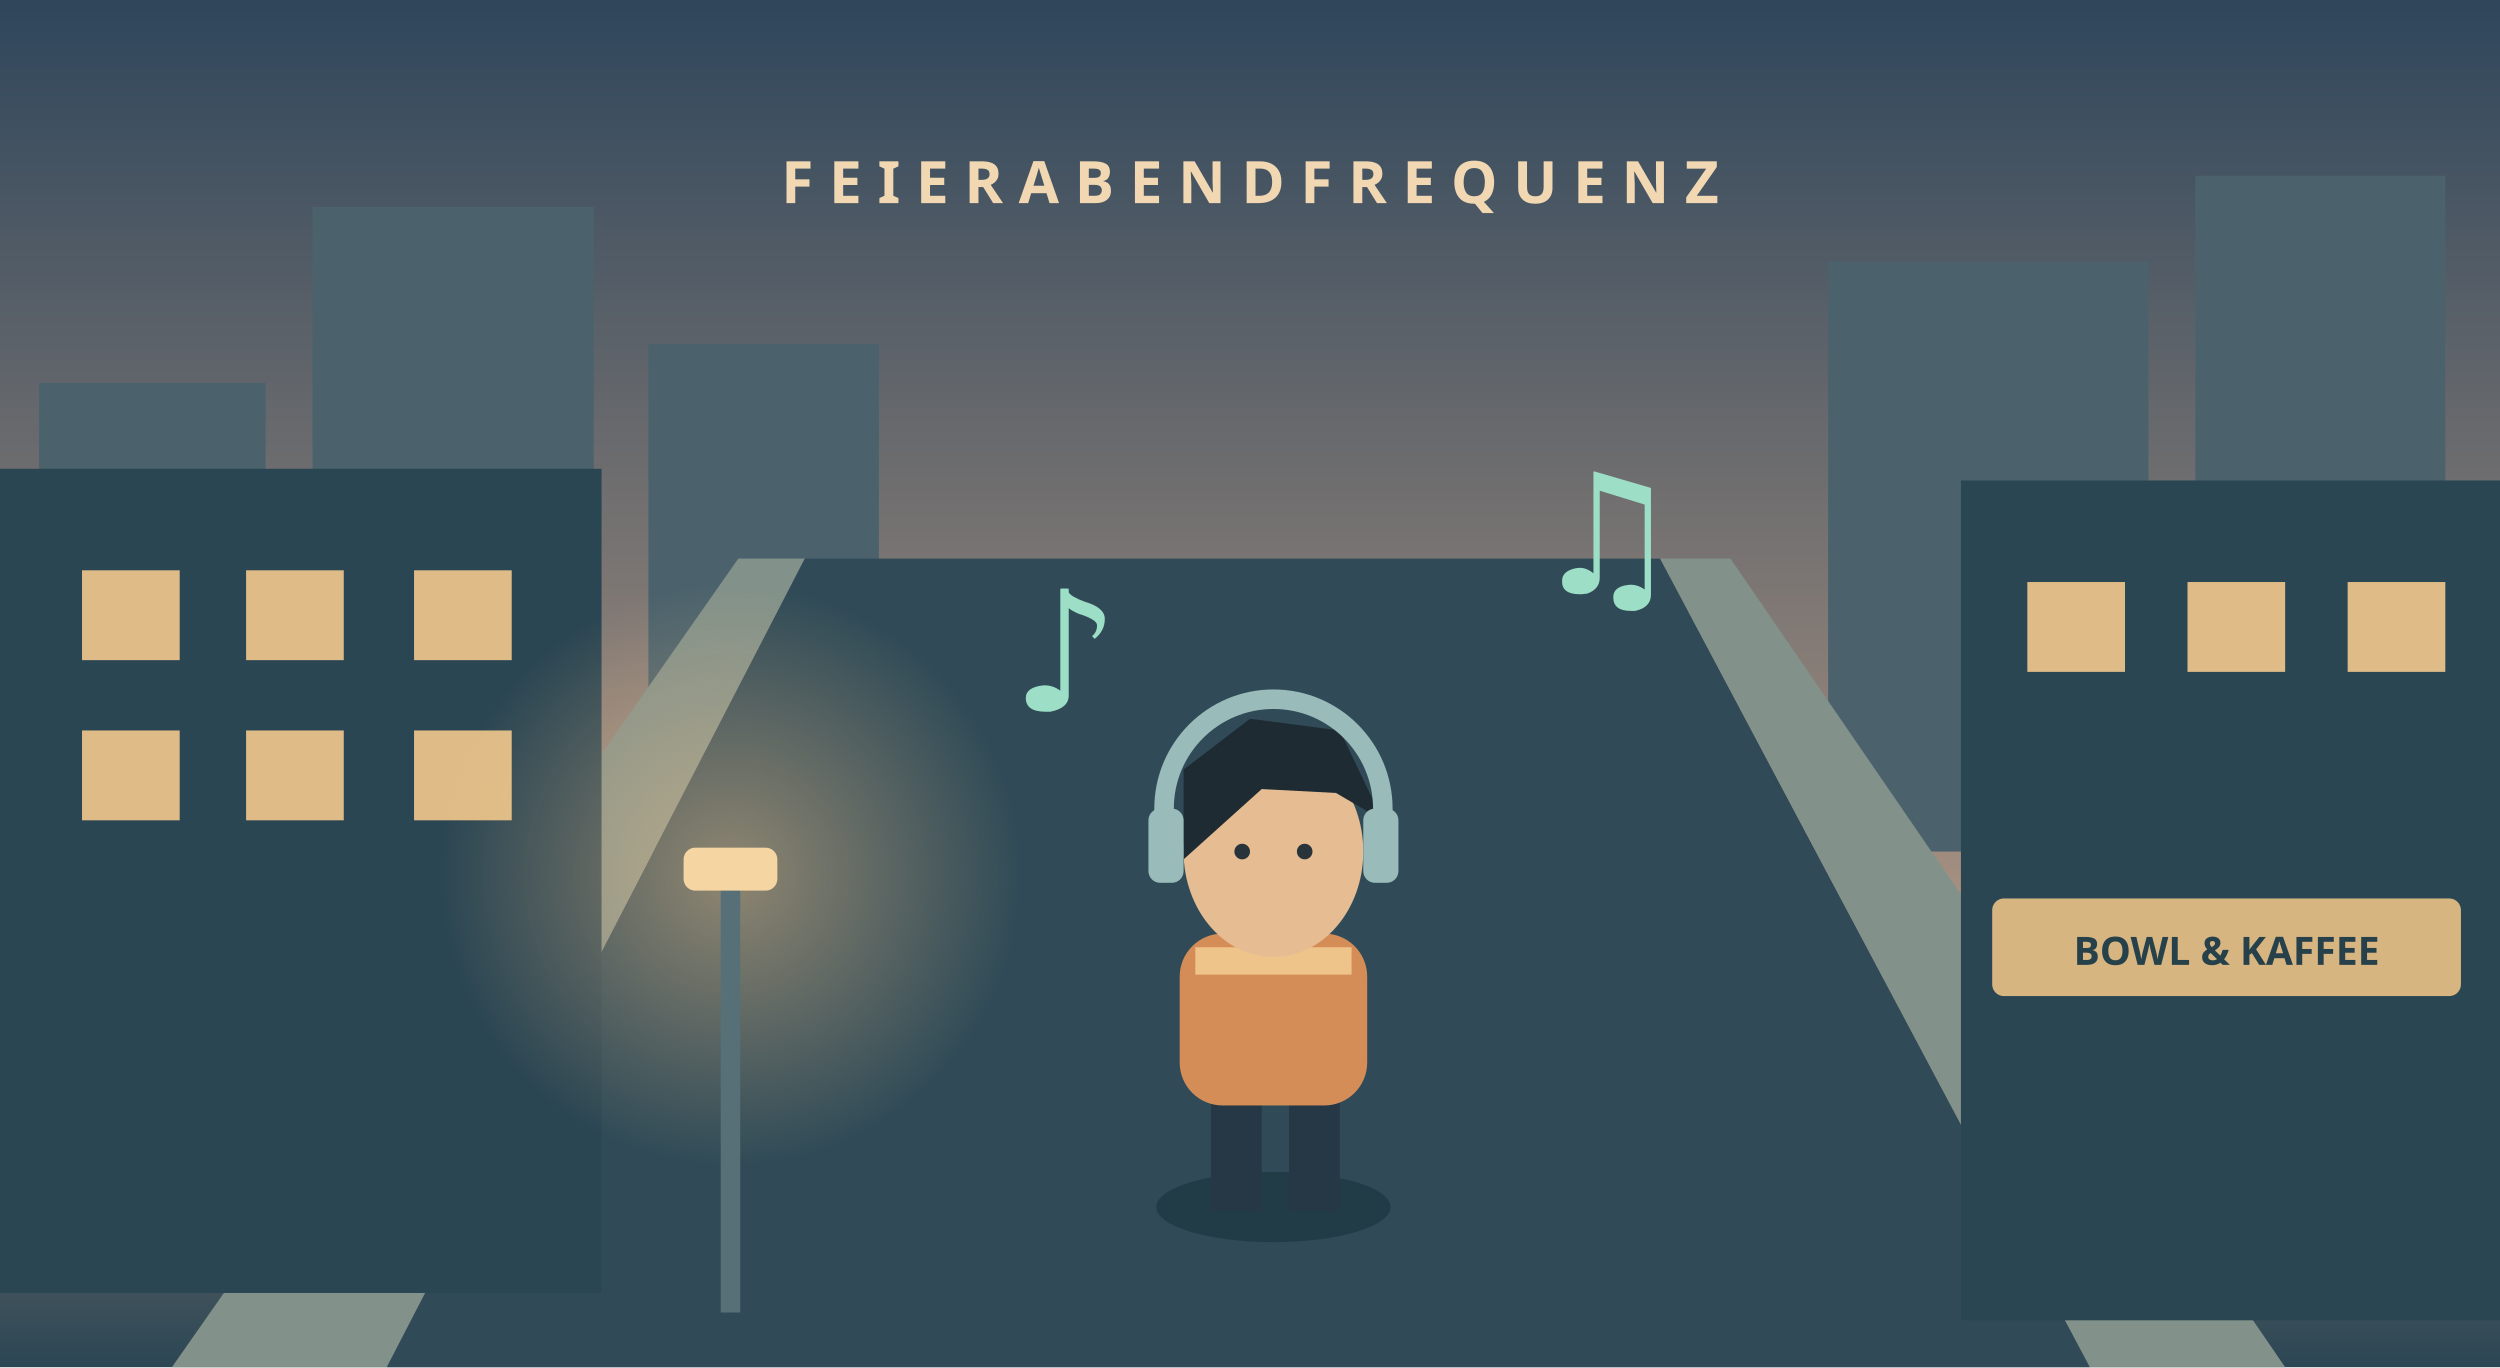
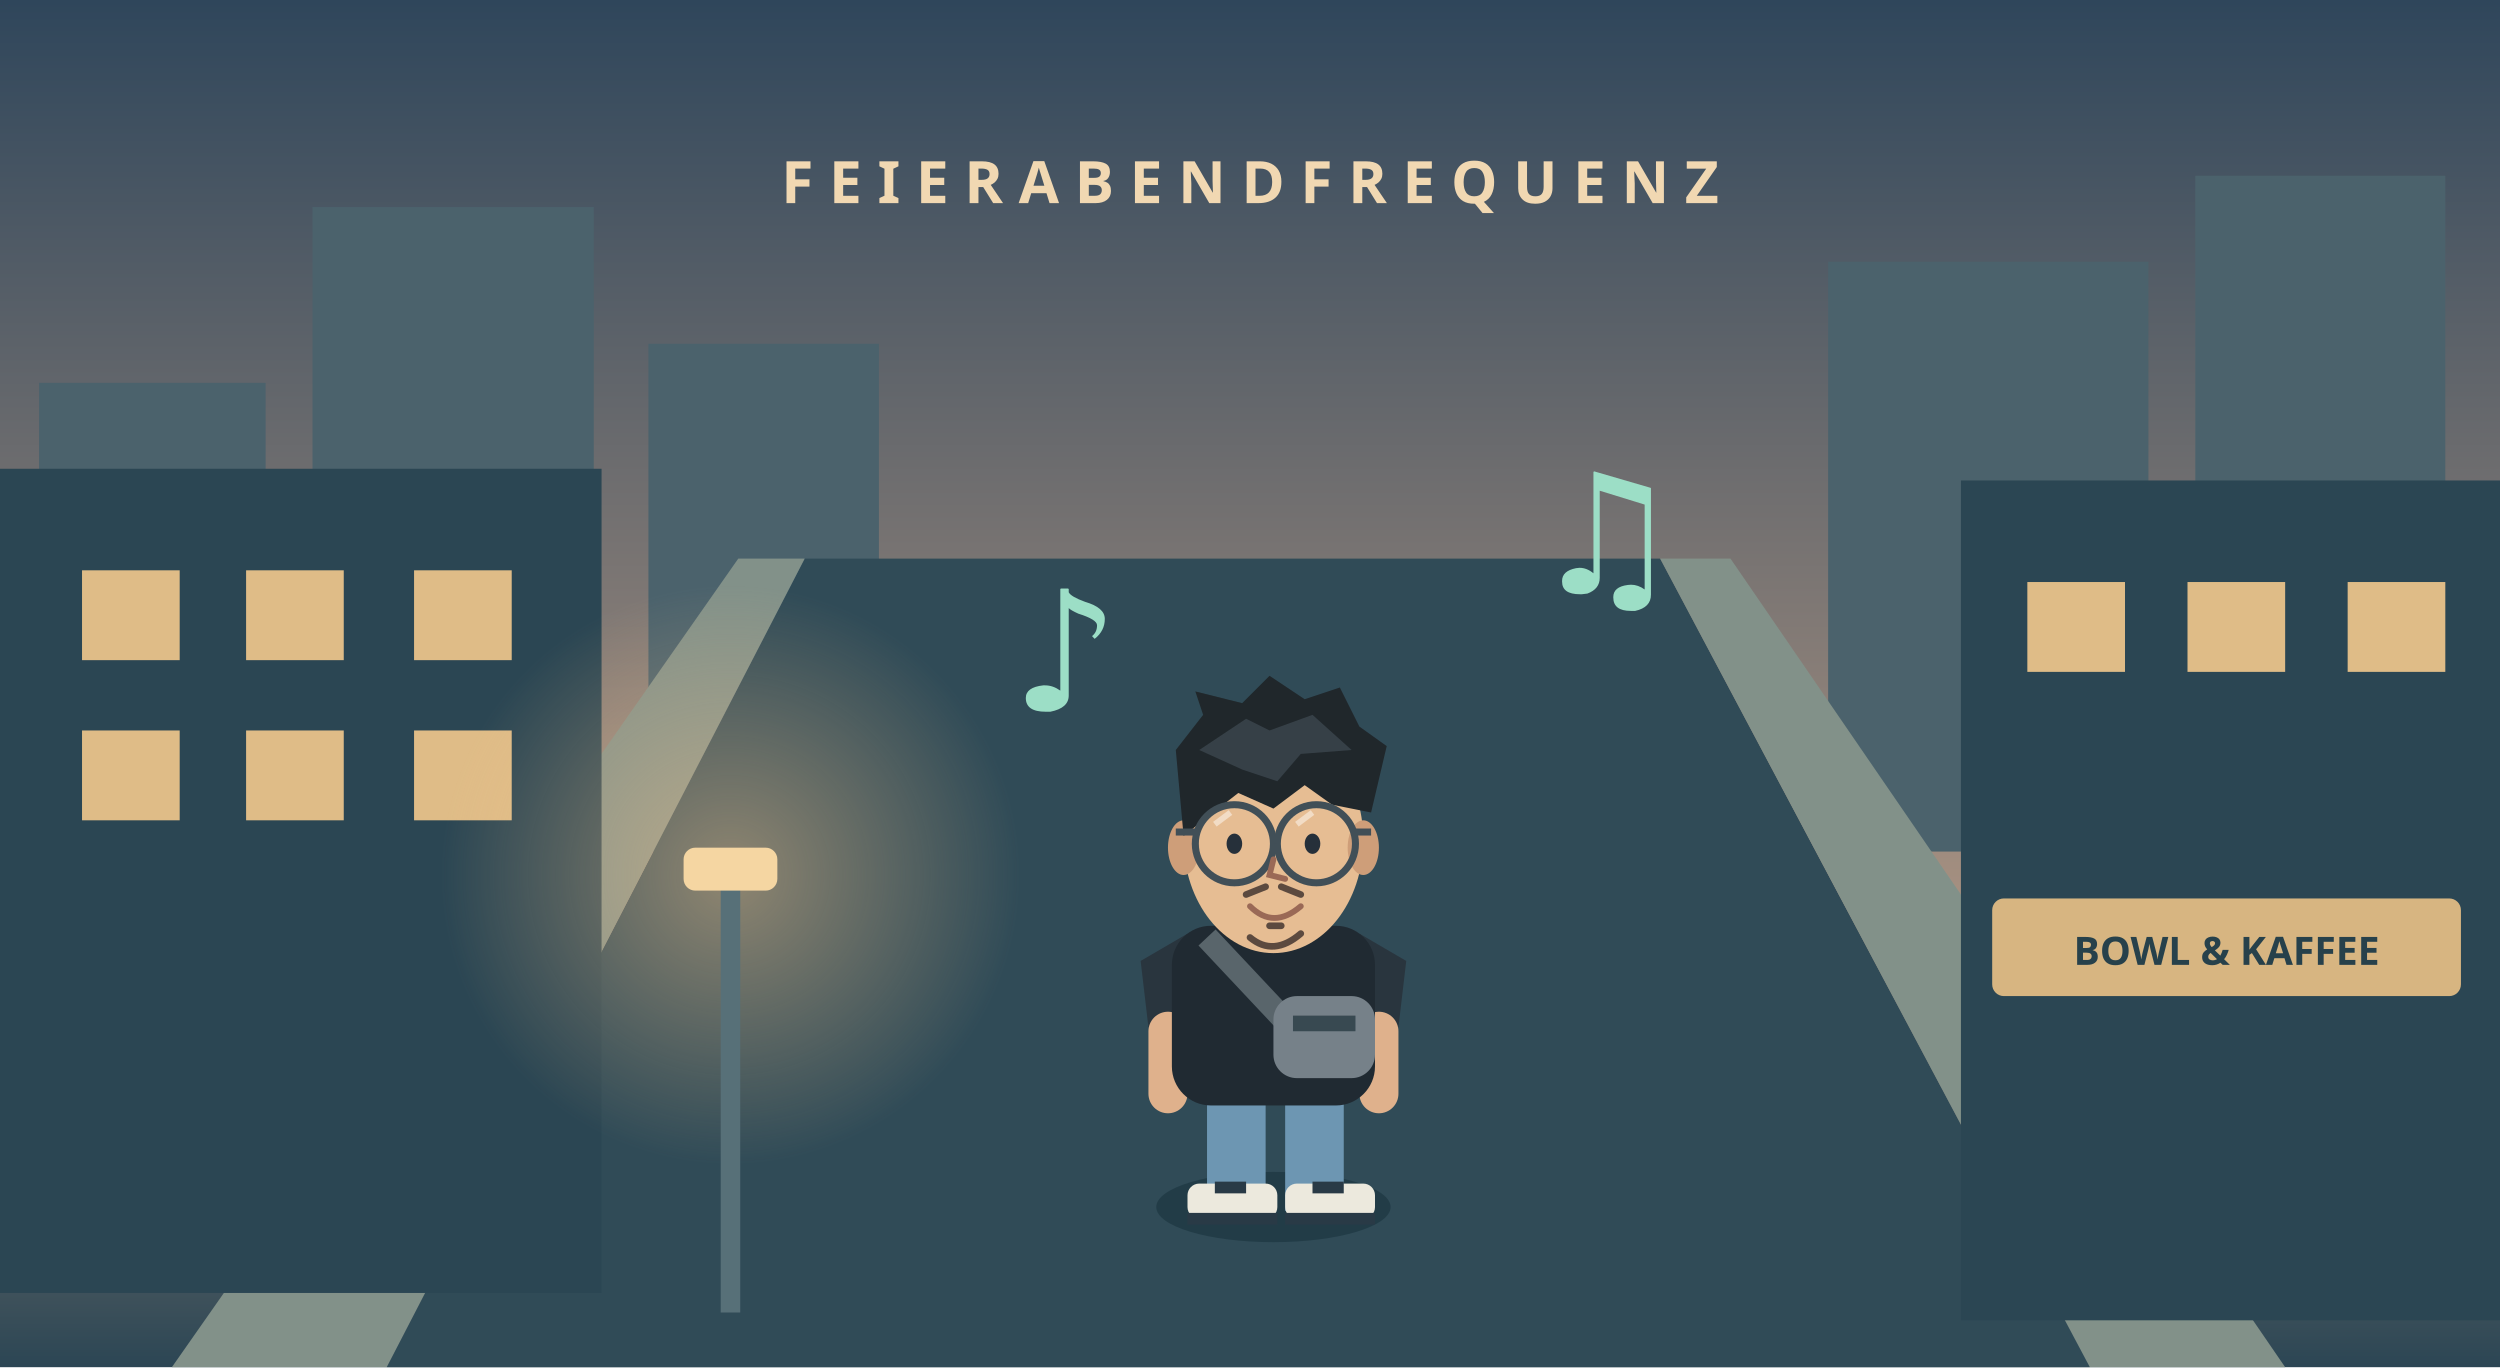
<svg xmlns="http://www.w3.org/2000/svg" viewBox="0 0 640 350">
  <defs>
    <linearGradient id="sky" x2="0" y2="1">
      <stop stop-color="#2f465b" />
      <stop offset=".65" stop-color="#a48f80" />
      <stop offset="1" stop-color="#2c4654" />
    </linearGradient>
    <radialGradient id="lamp">
      <stop stop-color="#efc18a" stop-opacity=".5" />
      <stop offset="1" stop-color="#efc18a" stop-opacity="0" />
    </radialGradient>
  </defs>
  <path fill="url(#sky)" d="M0 0h640v350H0z" />
  <g fill="#4b626c">
    <path d="M10 98h58v120H10zM80 53h72v165H80zM166 88h59v130h-59zM468 67h82v151h-82zM562 45h64v173h-64z" />
  </g>
  <path fill="#304b57" d="m206 143 219 0 110 207H99z" />
  <path fill="#829189" d="m189 143 17 0-107 207H44zM425 143h18l142 207h-50z" />
  <path fill="#2b4653" d="M0 120h154v211H0zM502 123h138v215H502z" />
  <g fill="#dfbc87">
    <path d="M21 146h25v23H21zM63 146h25v23H63zM106 146h25v23h-25zM21 187h25v23H21zM63 187h25v23H63zM106 187h25v23h-25zM519 149h25v23h-25zM560 149h25v23h-25zM601 149h25v23h-25z" />
  </g>
  <rect x="510" y="230" width="120" height="25" rx="3" fill="#d7b581" />
  <text x="570" y="247" text-anchor="middle" fill="#27414b" font-family="system-ui,sans-serif" font-size="10" font-weight="700">BOWL &amp; KAFFEE</text>
  <circle cx="187" cy="224" r="74" fill="url(#lamp)" />
  <path stroke="#577078" stroke-width="5" d="M187 222v114" />
  <rect x="175" y="217" width="24" height="11" rx="3" fill="#f5d6a2" />
  <g transform="translate(326 272)">
    <ellipse cy="37" rx="30" ry="9" fill="#152e3980" />
-     <path fill="#263746" d="M-16 4h13v34h-13zM4 4h13v34H4z" />
-     <rect x="-24" y="-33" width="48" height="44" rx="11" fill="#d58d58" />
-     <path stroke="#efc48b" stroke-width="7" d="M-20-26h40" />
-     <ellipse cy="-54" rx="23" ry="27" fill="#e6bd93" />
-     <path fill="#1f2b33" d="M-23-52v-23l17-13 23 3 11 23-12-7-19-1z" />
-     <path d="M-28-53v-12a28 28 0 0 1 56 0v12" fill="none" stroke="#99bcba" stroke-width="5" />
-     <g fill="#99bcba">
-       <rect x="-32" y="-65" width="9" height="19" rx="3" />
-       <rect x="23" y="-65" width="9" height="19" rx="3" />
+     <path fill="#6d96b2" d="M-17 4h15v34h-15zM3 4h15v34H3z" />
+     <g fill="#ece9dd">
+       <rect x="-22" y="31" width="23" height="9" rx="3" />
+       <rect x="3" y="31" width="23" height="9" rx="3" />
    </g>
-     <g fill="#28333a">
-       <circle cx="-8" cy="-54" r="2" />
-       <circle cx="8" cy="-54" r="2" />
+     <path stroke="#293a46" stroke-width="3" d="M-15 32h8M10 32h8M-22 40H1M3 40h23" />
+     <path fill="#29353e" d="m-22-33-12 7 2 17 13 1M22-33l12 7-2 17-13 1" />
+     <path stroke="#dfb18c" stroke-width="10" stroke-linecap="round" d="M-27-8v16M27-8V8" />
+     <rect x="-26" y="-35" width="52" height="46" rx="10" fill="#202a32" />
+     <path stroke="#59656b" stroke-width="6" d="m-17-32 31 33" />
+     <rect x="0" y="-17" width="26" height="21" rx="6" fill="#768189" />
+     <path stroke="#384951" stroke-width="4" d="M5-10h16" />
+     <path stroke="#d8a782" stroke-width="15" d="M0-38v-9" />
+     <ellipse cy="-57" rx="23" ry="29" fill="#e6bd93" />
+     <g fill="#ce9e79">
+       <ellipse cx="-23" cy="-55" rx="4" ry="7" />
+       <ellipse cx="23" cy="-55" rx="4" ry="7" />
+     </g>
+     <path fill="#20272b" d="m-23-58-2-22 7-9-2-6 12 3 7-7 9 6 9-3 5 10 7 5-4 17-10-2-7-5-8 6-9-4-9 7z" />
+     <path fill="#364047" d="m-19-80 12-8 6 3 11-4 10 9-13 1-6 7-9-3z" />
+     <g fill="#26303a">
+       <ellipse cx="-10" cy="-56" rx="2" ry="2.6" />
+       <ellipse cx="10" cy="-56" rx="2" ry="2.6" />
+     </g>
+     <g fill="none" stroke="#414f57" stroke-width="1.8">
+       <circle cx="-10" cy="-56" r="10" />
+       <circle cx="11" cy="-56" r="10" />
+       <path d="M0-57h1M-25-59h5M21-59h4" />
+     </g>
+     <path stroke="#ffffff77" stroke-width="1.5" d="m-15-61 4-3m17 3 4-3" />
+     <g fill="none" stroke-linecap="round">
+       <path stroke="#9a6956" stroke-width="1.5" d="m0-52-1 4 4 1M-6-40q6 6 13 0" />
+       <path stroke="#5c4a3f" stroke-width="1.7" d="m-7-43 5-2m4 0 5 2m-13 11q6 5 13-1m-8-2h3" />
    </g>
  </g>
  <g fill="#9cdec6" font-family="system-ui,sans-serif" font-size="43">
    <text x="259" y="182">♪</text>
    <text x="392" y="152">♫</text>
  </g>
  <text x="320" y="52" text-anchor="middle" fill="#f1d8b2" font-family="system-ui,sans-serif" font-size="15" font-weight="700" letter-spacing="4">FEIERABENDFREQUENZ</text>
</svg>
